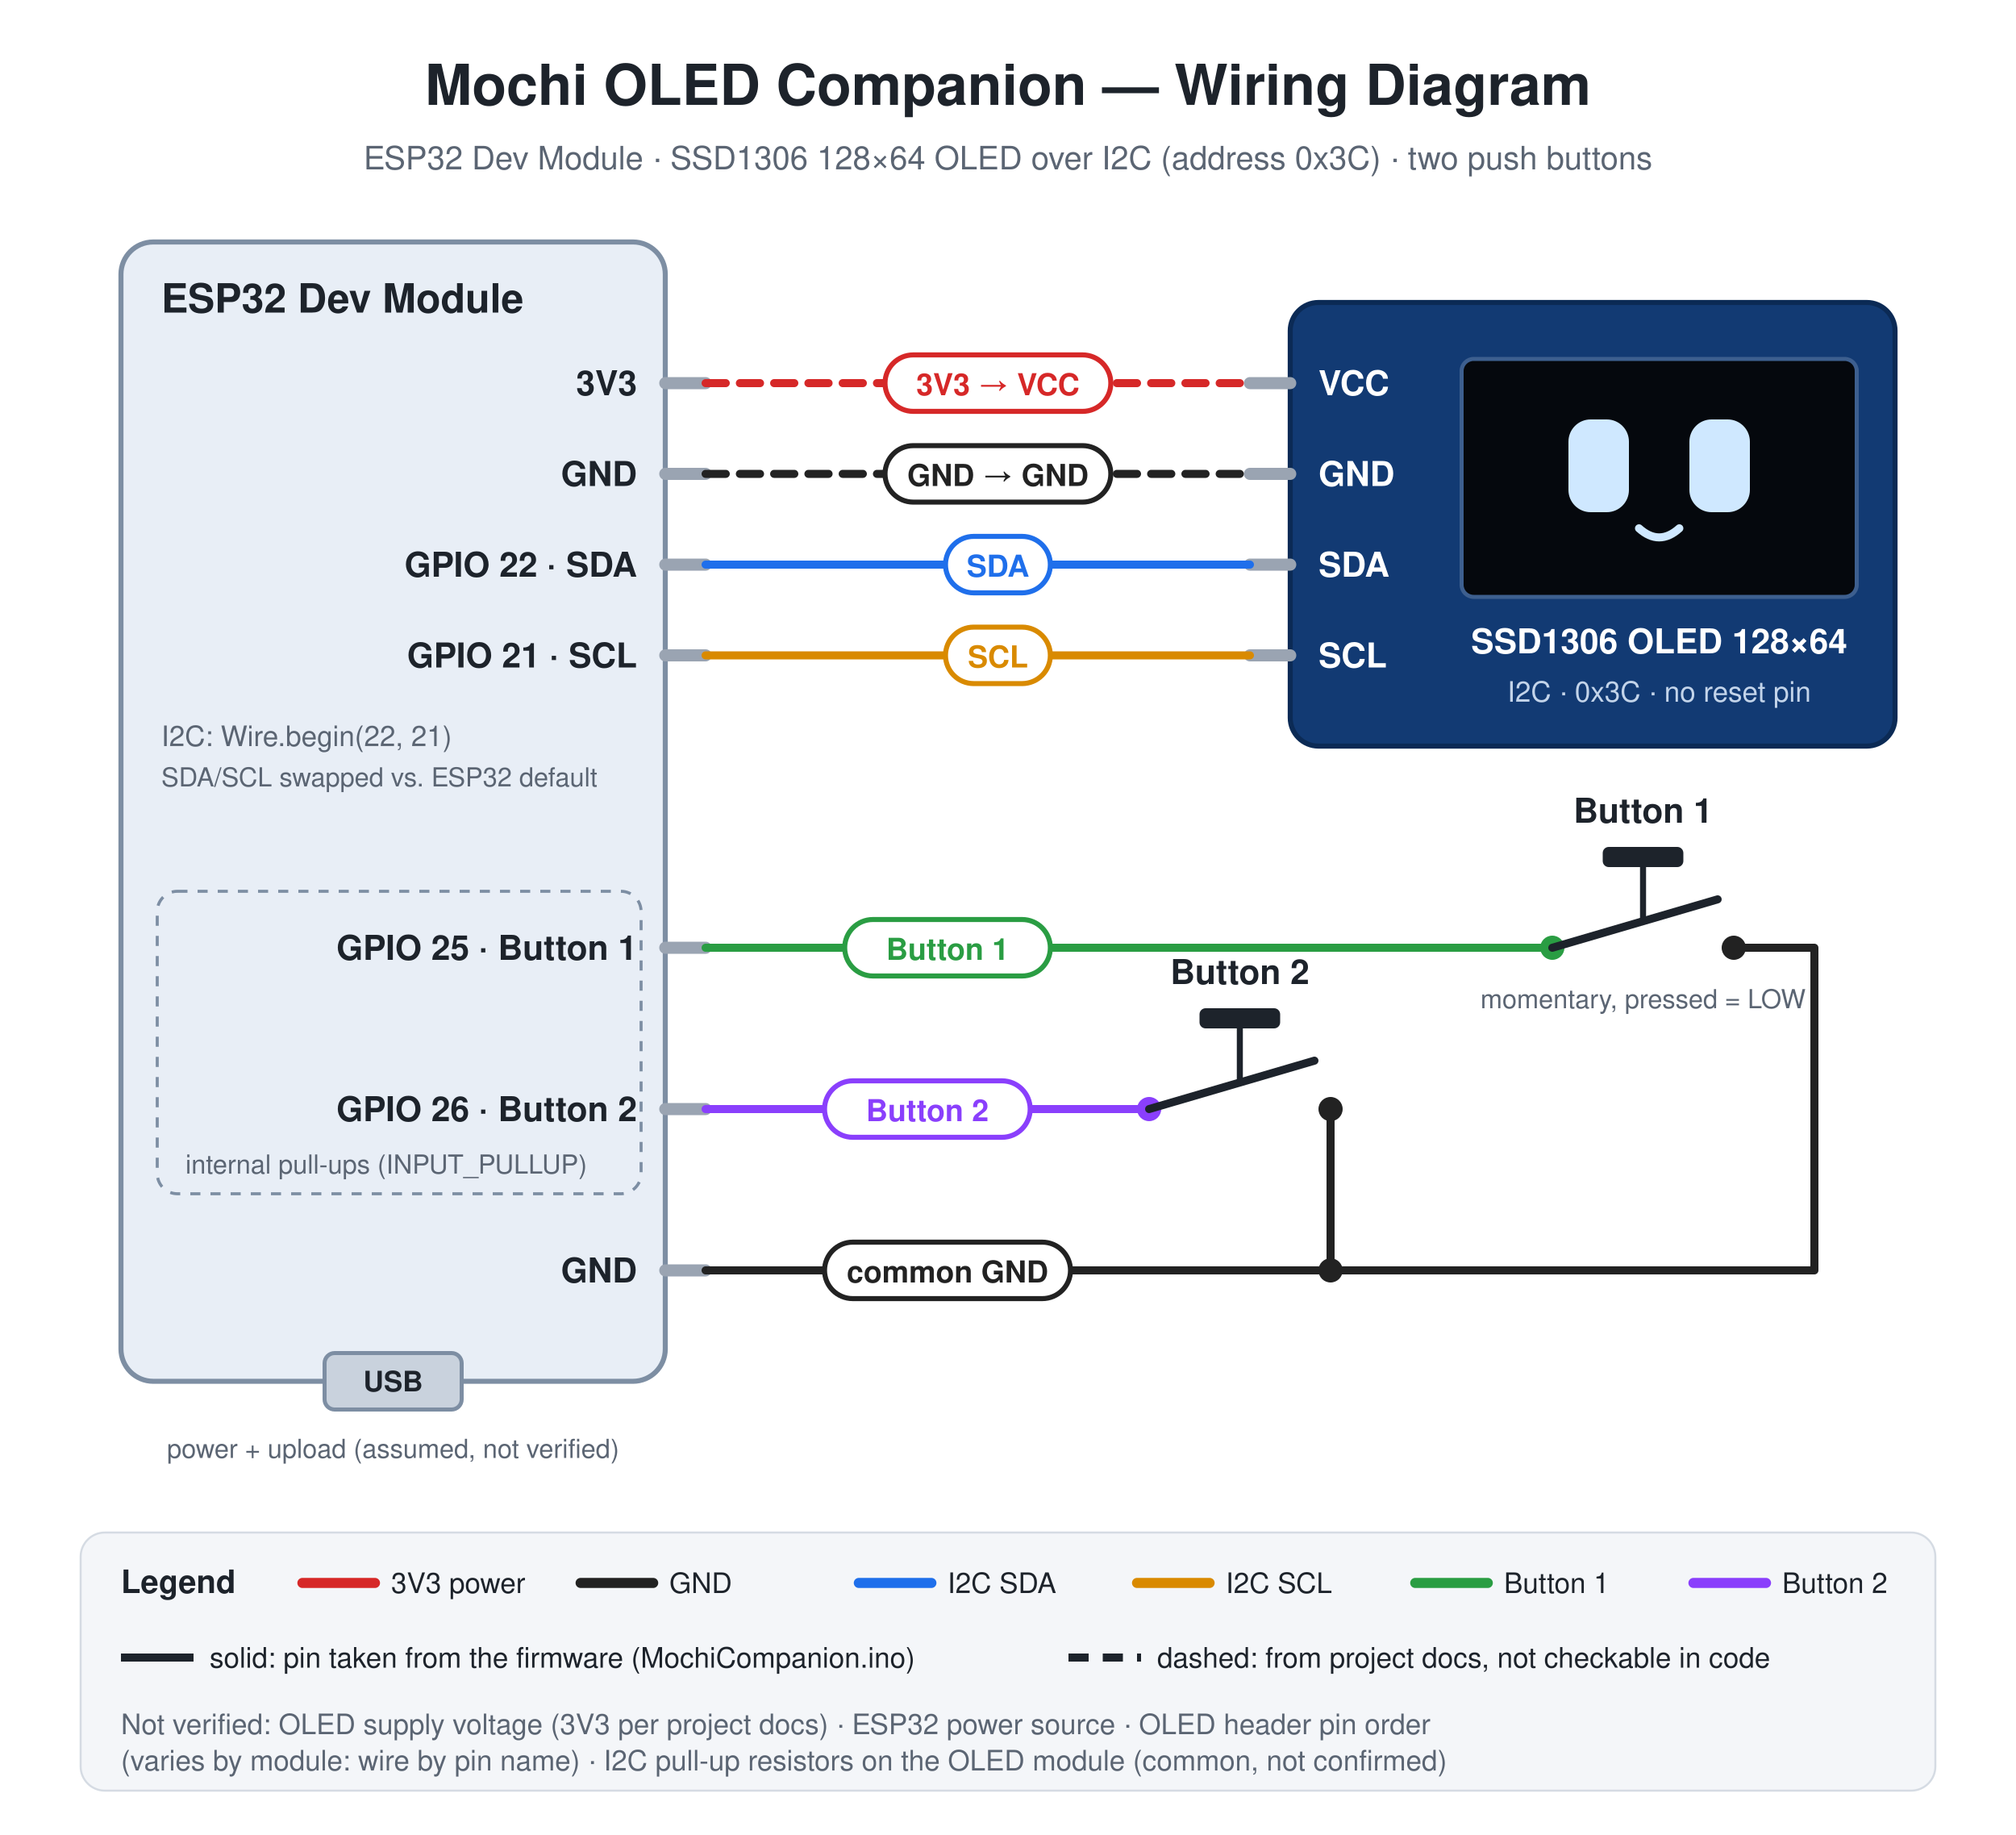
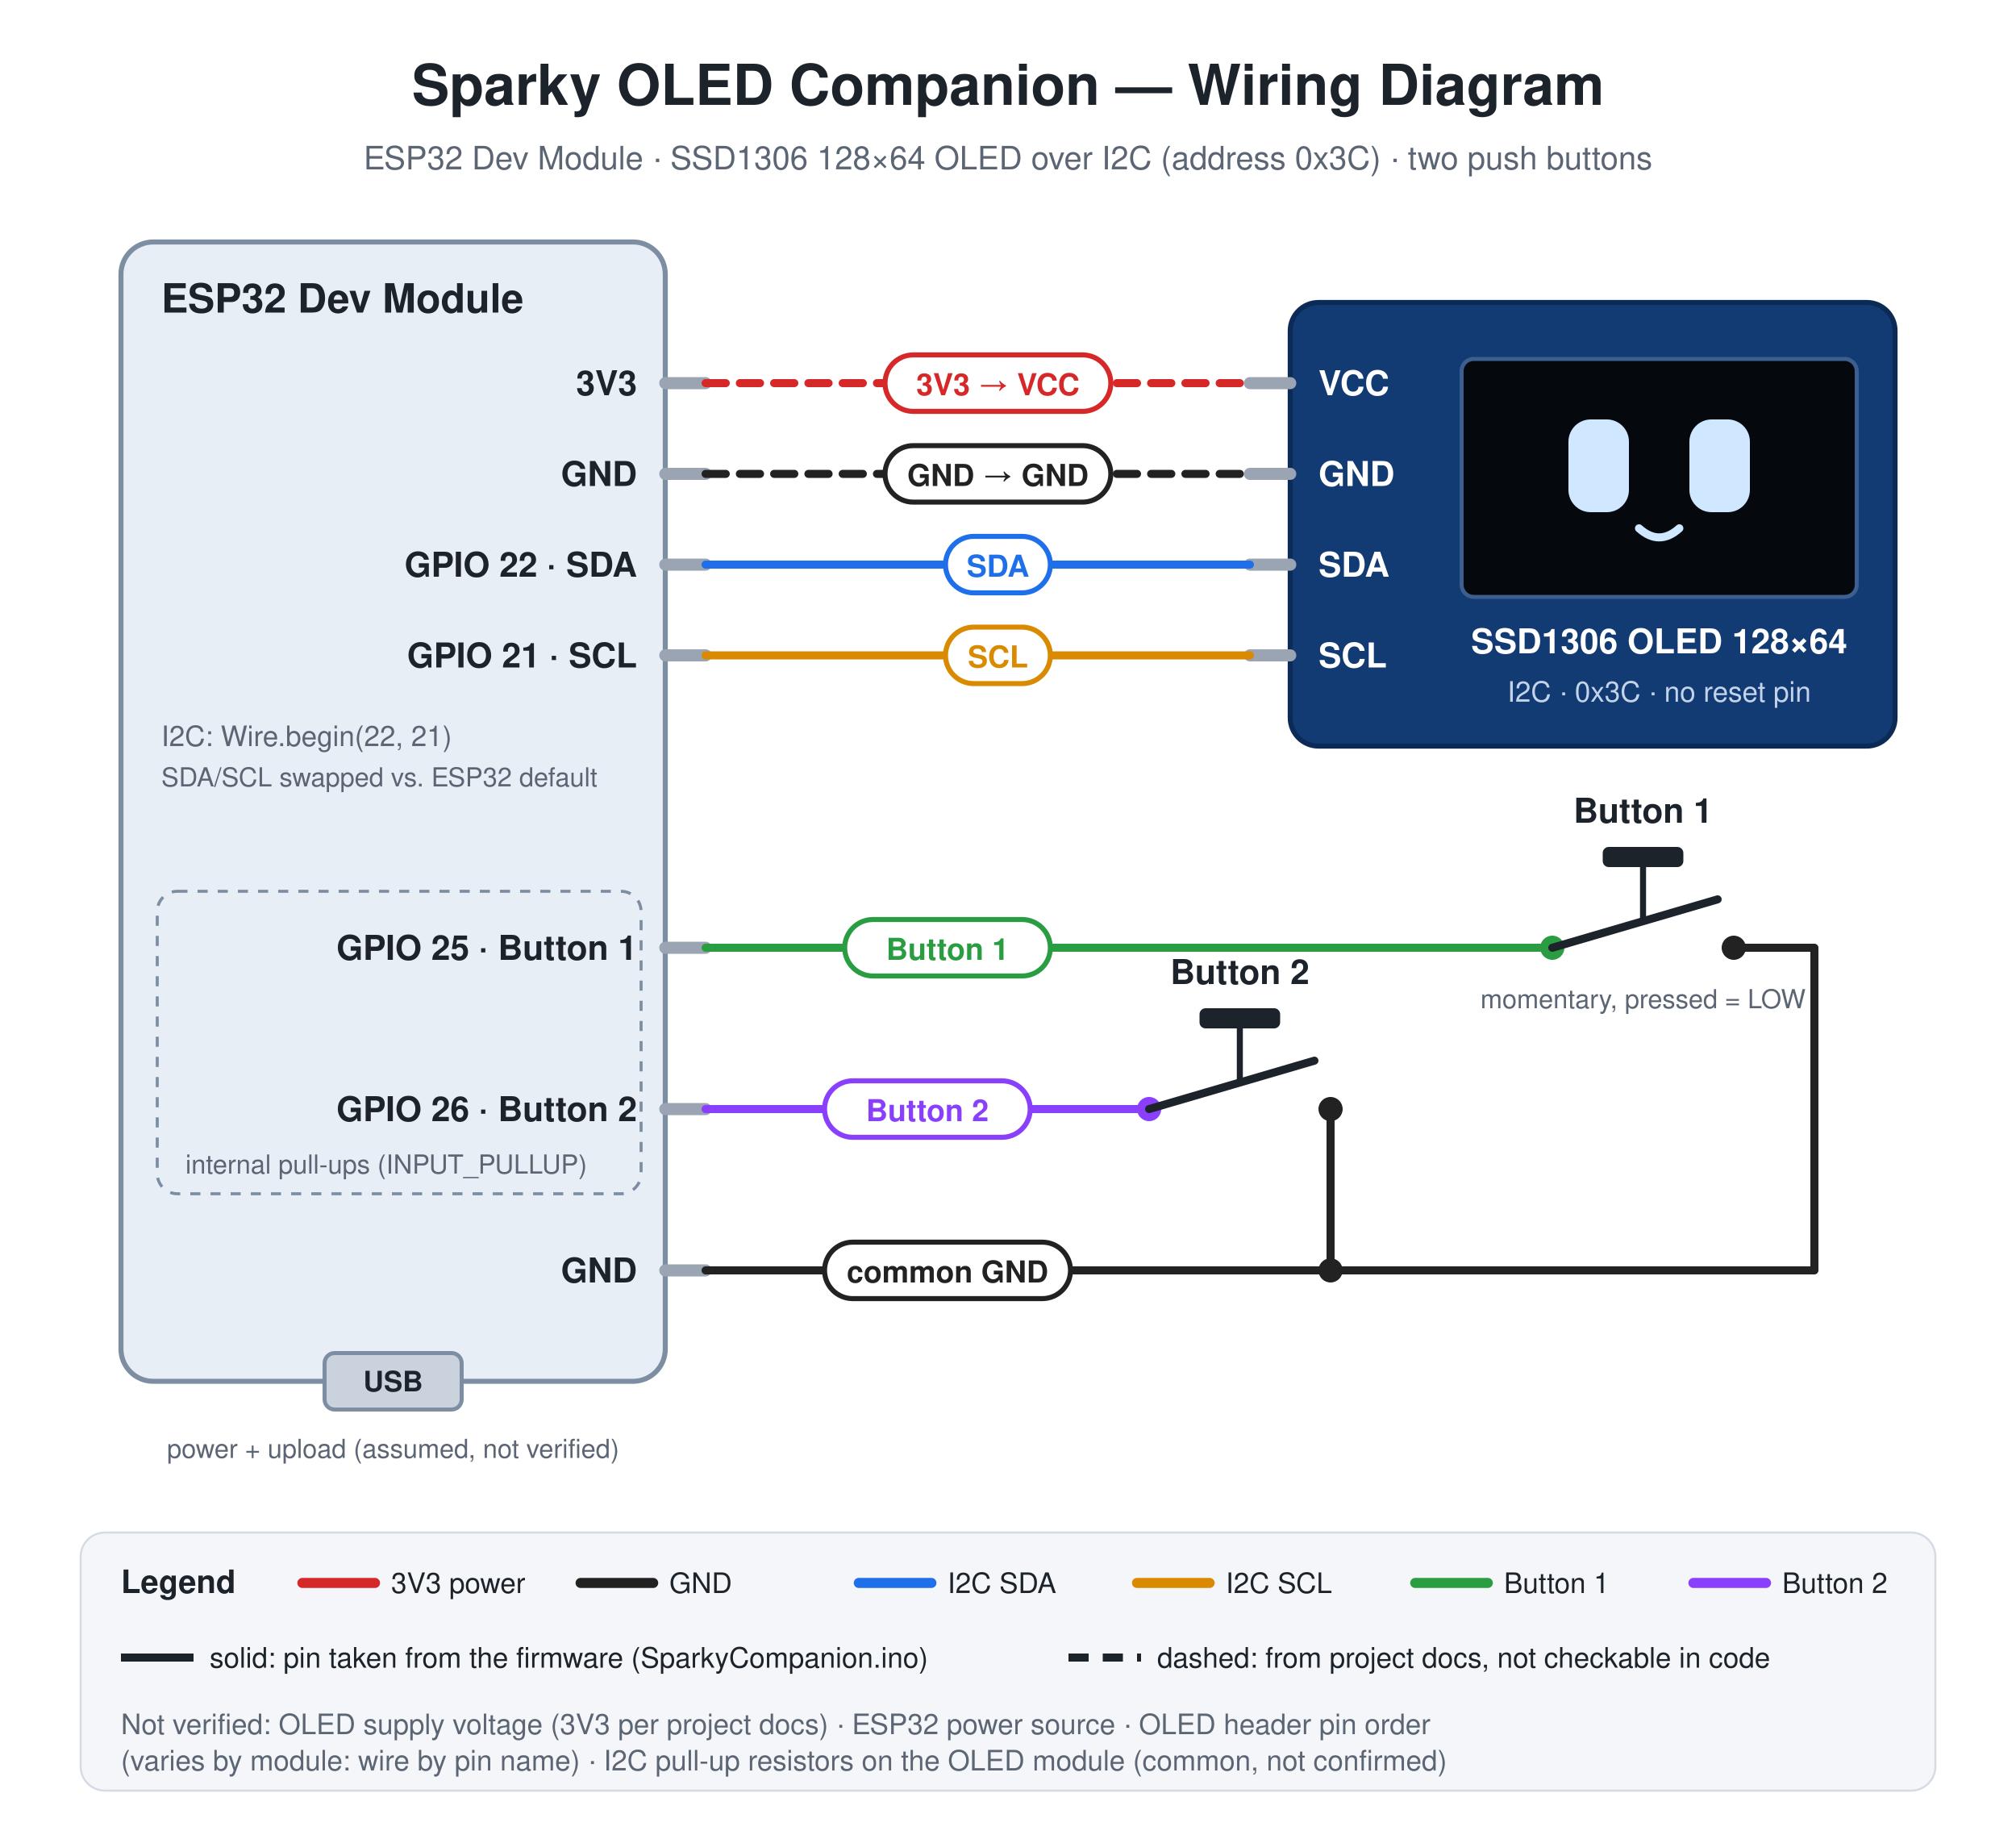
<svg xmlns="http://www.w3.org/2000/svg" width="1000" height="910" viewBox="0 0 1000 910" font-family="Segoe UI, Helvetica, Arial, sans-serif">
  <rect width="1000" height="910" fill="#ffffff" />
-   <text x="500.0" y="52" font-size="28" text-anchor="middle" font-weight="bold" fill="#1d232b">Mochi OLED Companion — Wiring Diagram</text>
+   <text x="500.0" y="52" font-size="28" text-anchor="middle" font-weight="bold" fill="#1d232b">Sparky OLED Companion — Wiring Diagram</text>
  <text x="500.0" y="84" font-size="16" text-anchor="middle" font-weight="normal" fill="#5b6573">ESP32 Dev Module · SSD1306 128×64 OLED over I2C (address 0x3C) · two push buttons</text>
  <rect x="60" y="120" width="270" height="565" rx="16" fill="#e8eef6" stroke="#7d8ea3" stroke-width="2.5" />
  <text x="80" y="155" font-size="20" text-anchor="start" font-weight="bold" fill="#1d232b">ESP32 Dev Module</text>
  <line x1="330" y1="190" x2="350" y2="190" stroke="#9aa4b2" stroke-width="6" stroke-linecap="round" />
  <text x="316" y="196" font-size="17" text-anchor="end" font-weight="bold" fill="#1d232b">3V3</text>
  <line x1="330" y1="235" x2="350" y2="235" stroke="#9aa4b2" stroke-width="6" stroke-linecap="round" />
  <text x="316" y="241" font-size="17" text-anchor="end" font-weight="bold" fill="#1d232b">GND</text>
  <line x1="330" y1="280" x2="350" y2="280" stroke="#9aa4b2" stroke-width="6" stroke-linecap="round" />
  <text x="316" y="286" font-size="17" text-anchor="end" font-weight="bold" fill="#1d232b">GPIO 22 · SDA</text>
  <line x1="330" y1="325" x2="350" y2="325" stroke="#9aa4b2" stroke-width="6" stroke-linecap="round" />
  <text x="316" y="331" font-size="17" text-anchor="end" font-weight="bold" fill="#1d232b">GPIO 21 · SCL</text>
  <line x1="330" y1="470" x2="350" y2="470" stroke="#9aa4b2" stroke-width="6" stroke-linecap="round" />
  <text x="316" y="476" font-size="17" text-anchor="end" font-weight="bold" fill="#1d232b">GPIO 25 · Button 1</text>
  <line x1="330" y1="550" x2="350" y2="550" stroke="#9aa4b2" stroke-width="6" stroke-linecap="round" />
  <text x="316" y="556" font-size="17" text-anchor="end" font-weight="bold" fill="#1d232b">GPIO 26 · Button 2</text>
  <line x1="330" y1="630" x2="350" y2="630" stroke="#9aa4b2" stroke-width="6" stroke-linecap="round" />
  <text x="316" y="636" font-size="17" text-anchor="end" font-weight="bold" fill="#1d232b">GND</text>
  <rect x="78" y="442" width="240" height="150" rx="10" fill="none" stroke="#7d8ea3" stroke-width="1.5" stroke-dasharray="5 5" />
  <text x="92" y="582" font-size="13" text-anchor="start" font-weight="normal" fill="#5b6573">internal pull-ups (INPUT_PULLUP)</text>
  <text x="80" y="370" font-size="14" text-anchor="start" font-weight="normal" fill="#5b6573">I2C: Wire.begin(22, 21)</text>
  <text x="80" y="390" font-size="13" text-anchor="start" font-weight="normal" fill="#5b6573">SDA/SCL swapped vs. ESP32 default</text>
  <rect x="161.0" y="671" width="68" height="28" rx="5" fill="#c9d2dd" stroke="#7d8ea3" stroke-width="2" />
  <text x="195.0" y="690" font-size="14" text-anchor="middle" font-weight="bold" fill="#1d232b">USB</text>
  <text x="195.0" y="723" font-size="13" text-anchor="middle" font-weight="normal" fill="#5b6573">power + upload (assumed, not verified)</text>
  <rect x="640" y="150" width="300" height="220" rx="14" fill="#123a73" stroke="#0b2a55" stroke-width="2.5" />
  <line x1="620" y1="190" x2="640" y2="190" stroke="#9aa4b2" stroke-width="6" stroke-linecap="round" />
  <text x="654" y="196" font-size="17" text-anchor="start" font-weight="bold" fill="#ffffff">VCC</text>
  <line x1="620" y1="235" x2="640" y2="235" stroke="#9aa4b2" stroke-width="6" stroke-linecap="round" />
  <text x="654" y="241" font-size="17" text-anchor="start" font-weight="bold" fill="#ffffff">GND</text>
  <line x1="620" y1="280" x2="640" y2="280" stroke="#9aa4b2" stroke-width="6" stroke-linecap="round" />
  <text x="654" y="286" font-size="17" text-anchor="start" font-weight="bold" fill="#ffffff">SDA</text>
  <line x1="620" y1="325" x2="640" y2="325" stroke="#9aa4b2" stroke-width="6" stroke-linecap="round" />
  <text x="654" y="331" font-size="17" text-anchor="start" font-weight="bold" fill="#ffffff">SCL</text>
  <rect x="725" y="178" width="196" height="118" rx="6" fill="#05080d" stroke="#3d5f8f" stroke-width="2" />
  <rect x="778" y="208" width="30" height="46" rx="11" fill="#cfe8ff" />
  <rect x="838" y="208" width="30" height="46" rx="11" fill="#cfe8ff" />
  <path d="M813,262 q10,9 20,0" stroke="#cfe8ff" stroke-width="4" fill="none" stroke-linecap="round" />
  <text x="823" y="324" font-size="17" text-anchor="middle" font-weight="bold" fill="#ffffff">SSD1306 OLED 128×64</text>
  <text x="823" y="348" font-size="14" text-anchor="middle" font-weight="normal" fill="#c3d4ea">I2C · 0x3C · no reset pin</text>
  <polyline points="350,190 620,190" fill="none" stroke="#d62828" stroke-width="4" stroke-linecap="round" stroke-linejoin="round" stroke-dasharray="10 7" />
  <polyline points="350,235 620,235" fill="none" stroke="#222222" stroke-width="4" stroke-linecap="round" stroke-linejoin="round" stroke-dasharray="10 7" />
  <polyline points="350,280 620,280" fill="none" stroke="#1f6feb" stroke-width="4" stroke-linecap="round" stroke-linejoin="round" />
  <polyline points="350,325 620,325" fill="none" stroke="#d98a00" stroke-width="4" stroke-linecap="round" stroke-linejoin="round" />
  <rect x="439.0" y="176" width="112" height="28" rx="14" fill="#ffffff" stroke="#d62828" stroke-width="2.5" />
  <text x="495" y="196" font-size="15" text-anchor="middle" font-weight="bold" fill="#d62828">3V3 → VCC</text>
  <rect x="439.0" y="221" width="112" height="28" rx="14" fill="#ffffff" stroke="#222222" stroke-width="2.5" />
  <text x="495" y="241" font-size="15" text-anchor="middle" font-weight="bold" fill="#222222">GND → GND</text>
  <rect x="469.0" y="266" width="52" height="28" rx="14" fill="#ffffff" stroke="#1f6feb" stroke-width="2.5" />
  <text x="495" y="286" font-size="15" text-anchor="middle" font-weight="bold" fill="#1f6feb">SDA</text>
  <rect x="469.0" y="311" width="52" height="28" rx="14" fill="#ffffff" stroke="#d98a00" stroke-width="2.5" />
  <text x="495" y="331" font-size="15" text-anchor="middle" font-weight="bold" fill="#d98a00">SCL</text>
  <polyline points="350,470 770,470" fill="none" stroke="#2a9d43" stroke-width="4" stroke-linecap="round" stroke-linejoin="round" />
  <circle cx="770" cy="470" r="6" fill="#2a9d43" />
  <circle cx="860" cy="470" r="6" fill="#222222" />
  <line x1="770" y1="470" x2="852" y2="446" stroke="#1d232b" stroke-width="4" stroke-linecap="round" />
  <line x1="815" y1="456" x2="815" y2="430" stroke="#1d232b" stroke-width="3" />
  <rect x="795" y="420" width="40" height="10" rx="3" fill="#1d232b" />
  <text x="815" y="408" font-size="17" text-anchor="middle" font-weight="bold" fill="#1d232b">Button 1</text>
  <polyline points="350,550 570,550" fill="none" stroke="#8a3ffc" stroke-width="4" stroke-linecap="round" stroke-linejoin="round" />
  <circle cx="570" cy="550" r="6" fill="#8a3ffc" />
  <circle cx="660" cy="550" r="6" fill="#222222" />
  <line x1="570" y1="550" x2="652" y2="526" stroke="#1d232b" stroke-width="4" stroke-linecap="round" />
  <line x1="615" y1="536" x2="615" y2="510" stroke="#1d232b" stroke-width="3" />
  <rect x="595" y="500" width="40" height="10" rx="3" fill="#1d232b" />
  <text x="615" y="488" font-size="17" text-anchor="middle" font-weight="bold" fill="#1d232b">Button 2</text>
  <text x="815" y="500" font-size="13" text-anchor="middle" font-weight="normal" fill="#5b6573">momentary, pressed = LOW</text>
  <rect x="419.0" y="456" width="102" height="28" rx="14" fill="#ffffff" stroke="#2a9d43" stroke-width="2.5" />
  <text x="470" y="476" font-size="15" text-anchor="middle" font-weight="bold" fill="#2a9d43">Button 1</text>
  <rect x="409.0" y="536" width="102" height="28" rx="14" fill="#ffffff" stroke="#8a3ffc" stroke-width="2.5" />
  <text x="460" y="556" font-size="15" text-anchor="middle" font-weight="bold" fill="#8a3ffc">Button 2</text>
  <polyline points="860,470 900,470 900,630 350,630" fill="none" stroke="#222222" stroke-width="4" stroke-linecap="round" stroke-linejoin="round" />
  <polyline points="660,550 660,630" fill="none" stroke="#222222" stroke-width="4" stroke-linecap="round" stroke-linejoin="round" />
  <circle cx="660" cy="630" r="6" fill="#222222" />
  <rect x="409.0" y="616" width="122" height="28" rx="14" fill="#ffffff" stroke="#222222" stroke-width="2.5" />
  <text x="470" y="636" font-size="15" text-anchor="middle" font-weight="bold" fill="#222222">common GND</text>
  <rect x="40" y="760" width="920" height="128" rx="12" fill="#f4f6f9" stroke="#d5dbe3" />
  <text x="60" y="790" font-size="16" text-anchor="start" font-weight="bold" fill="#1d232b">Legend</text>
  <line x1="150" y1="785" x2="186" y2="785" stroke="#d62828" stroke-width="5" stroke-linecap="round" />
  <text x="194" y="790" font-size="14" text-anchor="start" font-weight="normal" fill="#1d232b">3V3 power</text>
  <line x1="288" y1="785" x2="324" y2="785" stroke="#222222" stroke-width="5" stroke-linecap="round" />
  <text x="332" y="790" font-size="14" text-anchor="start" font-weight="normal" fill="#1d232b">GND</text>
  <line x1="426" y1="785" x2="462" y2="785" stroke="#1f6feb" stroke-width="5" stroke-linecap="round" />
  <text x="470" y="790" font-size="14" text-anchor="start" font-weight="normal" fill="#1d232b">I2C SDA</text>
  <line x1="564" y1="785" x2="600" y2="785" stroke="#d98a00" stroke-width="5" stroke-linecap="round" />
  <text x="608" y="790" font-size="14" text-anchor="start" font-weight="normal" fill="#1d232b">I2C SCL</text>
  <line x1="702" y1="785" x2="738" y2="785" stroke="#2a9d43" stroke-width="5" stroke-linecap="round" />
  <text x="746" y="790" font-size="14" text-anchor="start" font-weight="normal" fill="#1d232b">Button 1</text>
  <line x1="840" y1="785" x2="876" y2="785" stroke="#8a3ffc" stroke-width="5" stroke-linecap="round" />
  <text x="884" y="790" font-size="14" text-anchor="start" font-weight="normal" fill="#1d232b">Button 2</text>
  <line x1="60" y1="822" x2="96" y2="822" stroke="#1d232b" stroke-width="4" />
-   <text x="104" y="827" font-size="14" text-anchor="start" font-weight="normal" fill="#1d232b">solid: pin taken from the firmware (MochiCompanion.ino)</text>
+   <text x="104" y="827" font-size="14" text-anchor="start" font-weight="normal" fill="#1d232b">solid: pin taken from the firmware (SparkyCompanion.ino)</text>
  <line x1="530" y1="822" x2="566" y2="822" stroke="#1d232b" stroke-width="4" stroke-dasharray="10 7" />
  <text x="574" y="827" font-size="14" text-anchor="start" font-weight="normal" fill="#1d232b">dashed: from project docs, not checkable in code</text>
  <text x="60" y="860" font-size="14" text-anchor="start" font-weight="normal" fill="#5b6573">Not verified: OLED supply voltage (3V3 per project docs) · ESP32 power source · OLED header pin order</text>
  <text x="60" y="878" font-size="14" text-anchor="start" font-weight="normal" fill="#5b6573">(varies by module: wire by pin name) · I2C pull-up resistors on the OLED module (common, not confirmed)</text>
</svg>
